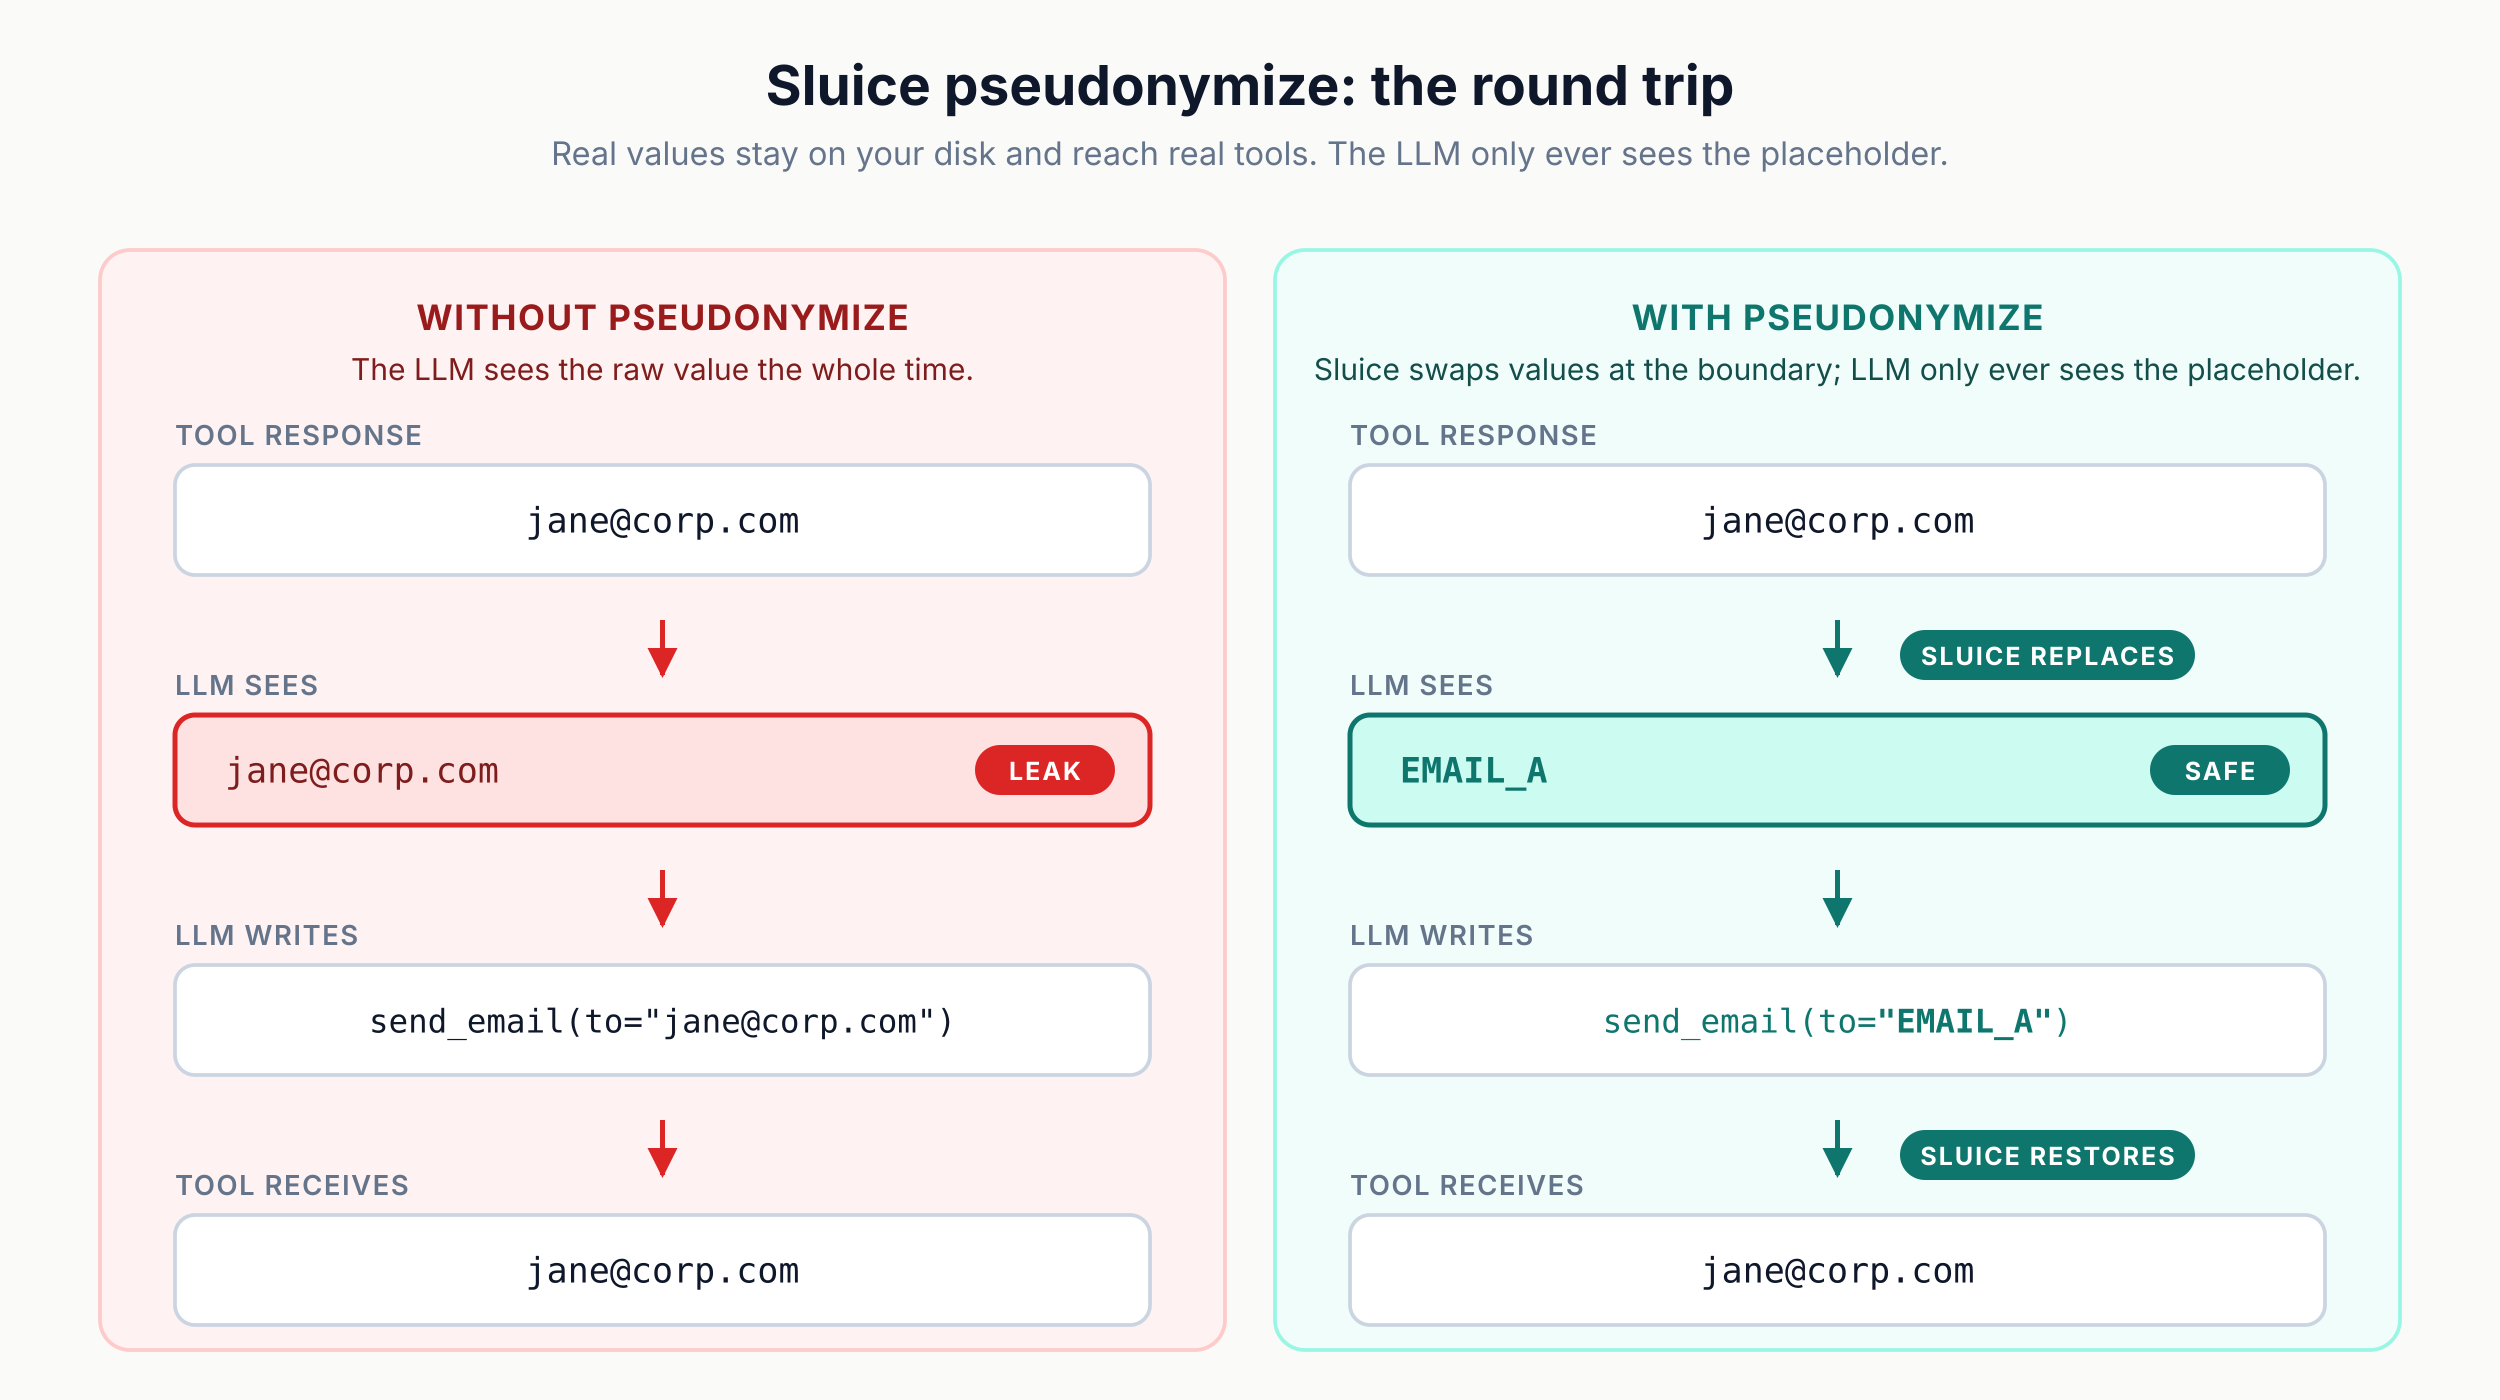
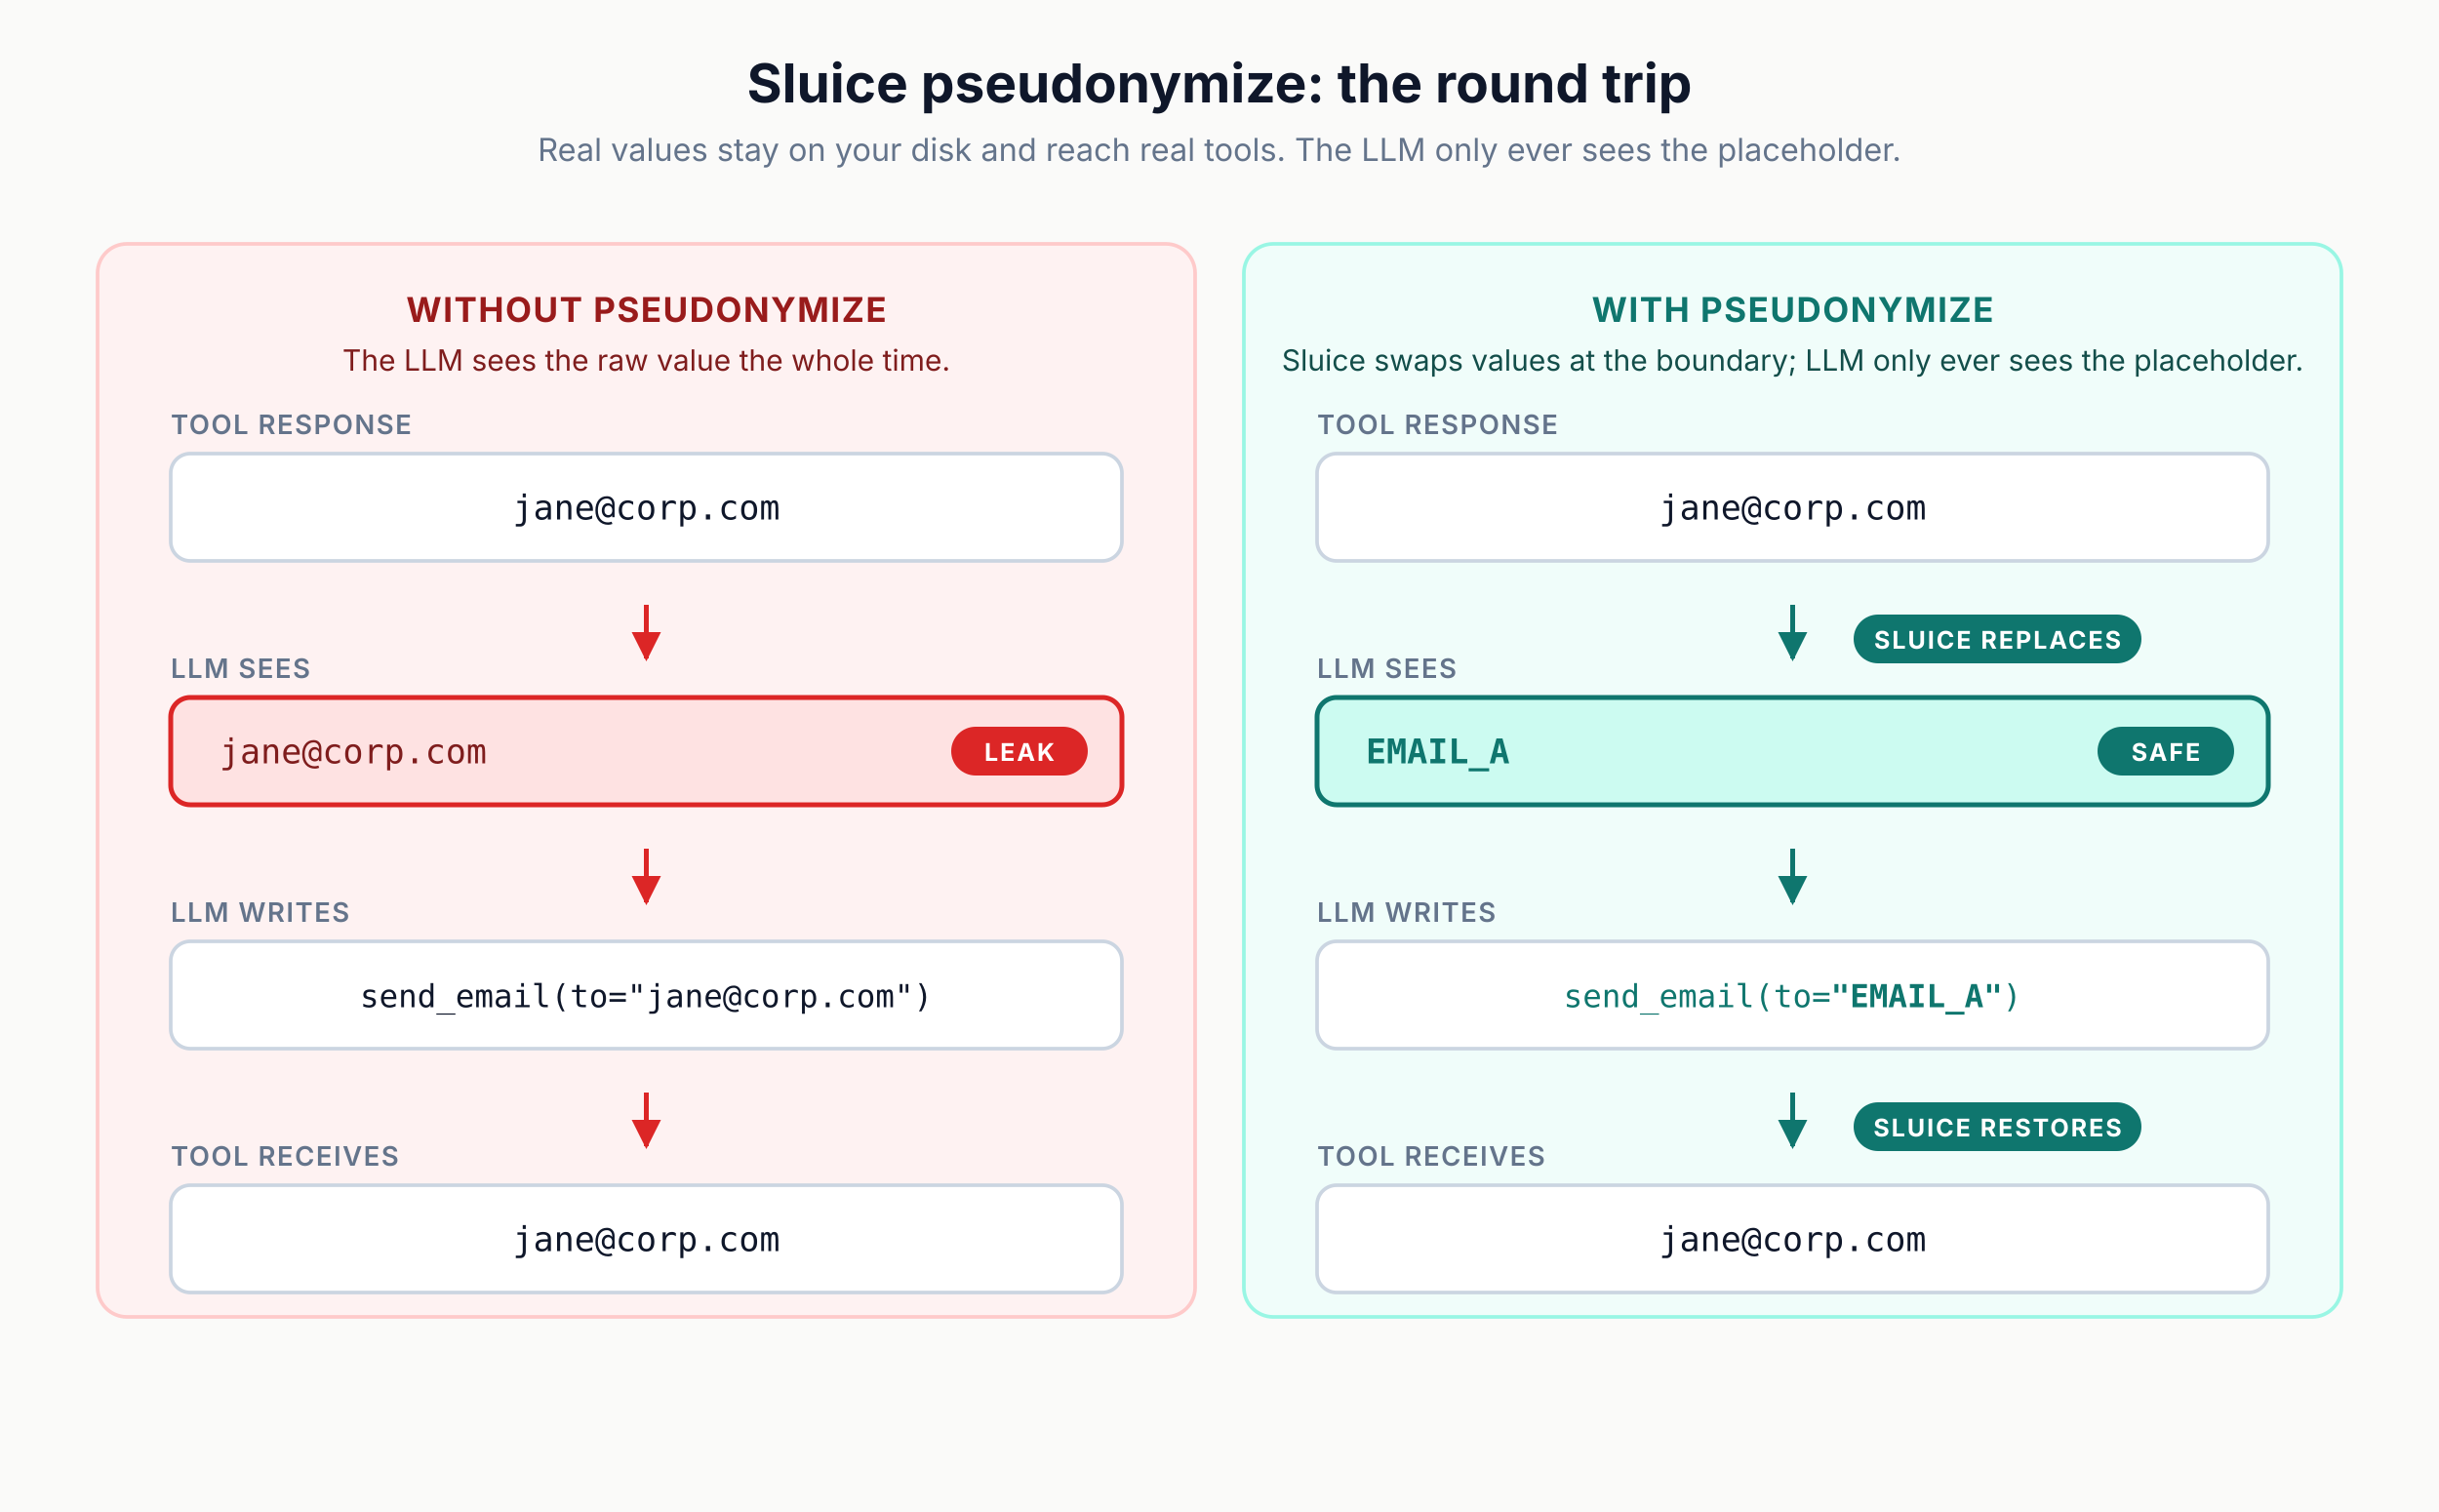
- <svg xmlns="http://www.w3.org/2000/svg" viewBox="0 0 1000 560" width="1000" height="560" font-family="Inter, -apple-system, BlinkMacSystemFont, 'Segoe UI', sans-serif">
+ <svg xmlns="http://www.w3.org/2000/svg" viewBox="0 0 1000 620" width="1000" height="620" font-family="Inter, -apple-system, BlinkMacSystemFont, 'Segoe UI', sans-serif">
  <defs>
    <marker id="arrow-red" viewBox="0 0 10 10" refX="9" refY="5" markerWidth="6" markerHeight="6" orient="auto">
      <path d="M 0 0 L 10 5 L 0 10 z" fill="#dc2626" />
    </marker>
    <marker id="arrow-teal" viewBox="0 0 10 10" refX="9" refY="5" markerWidth="6" markerHeight="6" orient="auto">
      <path d="M 0 0 L 10 5 L 0 10 z" fill="#0f766e" />
    </marker>
  </defs>
-   <rect width="1000" height="560" fill="#fafaf9" />
+   <rect width="1000" height="620" fill="#fafaf9" />
  <text x="500" y="42" text-anchor="middle" font-size="22" font-weight="700" fill="#0f172a">
    Sluice pseudonymize: the round trip
  </text>
  <text x="500" y="66" text-anchor="middle" font-size="13" fill="#64748b">
    Real values stay on your disk and reach real tools. The LLM only ever sees the placeholder.
  </text>
  <g transform="translate(40, 100)">
    <rect x="0" y="0" width="450" height="440" rx="12" fill="#fef2f2" stroke="#fecaca" stroke-width="1.5" />
    <text x="225" y="32" text-anchor="middle" font-size="14" font-weight="700" fill="#991b1b" letter-spacing="0.6">
      WITHOUT PSEUDONYMIZE
    </text>
    <text x="225" y="52" text-anchor="middle" font-size="12" fill="#7f1d1d">
      The LLM sees the raw value the whole time.
    </text>
    <g transform="translate(30, 78)">
      <text x="0" y="0" font-size="11" font-weight="600" fill="#64748b" letter-spacing="0.6">TOOL RESPONSE</text>
      <rect x="0" y="8" width="390" height="44" rx="8" fill="#ffffff" stroke="#cbd5e1" stroke-width="1.5" />
      <text x="195" y="35" text-anchor="middle" font-size="14" font-family="ui-monospace, SFMono-Regular, Menlo, Consolas, monospace" fill="#0f172a">jane@corp.com</text>
    </g>
    <line x1="225" y1="148" x2="225" y2="170" stroke="#dc2626" stroke-width="2" marker-end="url(#arrow-red)" />
    <g transform="translate(30, 178)">
      <text x="0" y="0" font-size="11" font-weight="600" fill="#64748b" letter-spacing="0.6">LLM SEES</text>
      <rect x="0" y="8" width="390" height="44" rx="8" fill="#fee2e2" stroke="#dc2626" stroke-width="2" />
      <text x="20" y="35" font-size="14" font-family="ui-monospace, SFMono-Regular, Menlo, Consolas, monospace" fill="#7f1d1d">jane@corp.com</text>
      <g transform="translate(320, 20)">
        <rect x="0" y="0" width="56" height="20" rx="10" fill="#dc2626" />
        <text x="28" y="14" text-anchor="middle" font-size="10" font-weight="700" fill="#ffffff" letter-spacing="0.8">LEAK</text>
      </g>
    </g>
    <line x1="225" y1="248" x2="225" y2="270" stroke="#dc2626" stroke-width="2" marker-end="url(#arrow-red)" />
    <g transform="translate(30, 278)">
      <text x="0" y="0" font-size="11" font-weight="600" fill="#64748b" letter-spacing="0.6">LLM WRITES</text>
      <rect x="0" y="8" width="390" height="44" rx="8" fill="#ffffff" stroke="#cbd5e1" stroke-width="1.5" />
      <text x="195" y="35" text-anchor="middle" font-size="13" font-family="ui-monospace, SFMono-Regular, Menlo, Consolas, monospace" fill="#0f172a">send_email(to="jane@corp.com")</text>
    </g>
    <line x1="225" y1="348" x2="225" y2="370" stroke="#dc2626" stroke-width="2" marker-end="url(#arrow-red)" />
    <g transform="translate(30, 378)">
      <text x="0" y="0" font-size="11" font-weight="600" fill="#64748b" letter-spacing="0.6">TOOL RECEIVES</text>
      <rect x="0" y="8" width="390" height="44" rx="8" fill="#ffffff" stroke="#cbd5e1" stroke-width="1.5" />
      <text x="195" y="35" text-anchor="middle" font-size="14" font-family="ui-monospace, SFMono-Regular, Menlo, Consolas, monospace" fill="#0f172a">jane@corp.com</text>
    </g>
  </g>
  <g transform="translate(510, 100)">
    <rect x="0" y="0" width="450" height="440" rx="12" fill="#f0fdfa" stroke="#99f6e4" stroke-width="1.5" />
    <text x="225" y="32" text-anchor="middle" font-size="14" font-weight="700" fill="#0f766e" letter-spacing="0.6">
      WITH PSEUDONYMIZE
    </text>
    <text x="225" y="52" text-anchor="middle" font-size="12" fill="#134e4a">
      Sluice swaps values at the boundary; LLM only ever sees the placeholder.
    </text>
    <g transform="translate(30, 78)">
      <text x="0" y="0" font-size="11" font-weight="600" fill="#64748b" letter-spacing="0.6">TOOL RESPONSE</text>
      <rect x="0" y="8" width="390" height="44" rx="8" fill="#ffffff" stroke="#cbd5e1" stroke-width="1.5" />
      <text x="195" y="35" text-anchor="middle" font-size="14" font-family="ui-monospace, SFMono-Regular, Menlo, Consolas, monospace" fill="#0f172a">jane@corp.com</text>
    </g>
    <line x1="225" y1="148" x2="225" y2="170" stroke="#0f766e" stroke-width="2" marker-end="url(#arrow-teal)" />
    <g transform="translate(250, 152)">
      <rect x="0" y="0" width="118" height="20" rx="10" fill="#0f766e" />
      <text x="59" y="14" text-anchor="middle" font-size="10" font-weight="700" fill="#ffffff" letter-spacing="0.8">SLUICE REPLACES</text>
    </g>
    <g transform="translate(30, 178)">
      <text x="0" y="0" font-size="11" font-weight="600" fill="#64748b" letter-spacing="0.6">LLM SEES</text>
      <rect x="0" y="8" width="390" height="44" rx="8" fill="#ccfbf1" stroke="#0f766e" stroke-width="2" />
      <text x="20" y="35" font-size="14" font-weight="700" font-family="ui-monospace, SFMono-Regular, Menlo, Consolas, monospace" fill="#0f766e">EMAIL_A</text>
      <g transform="translate(320, 20)">
        <rect x="0" y="0" width="56" height="20" rx="10" fill="#0f766e" />
        <text x="28" y="14" text-anchor="middle" font-size="10" font-weight="700" fill="#ffffff" letter-spacing="0.8">SAFE</text>
      </g>
    </g>
    <line x1="225" y1="248" x2="225" y2="270" stroke="#0f766e" stroke-width="2" marker-end="url(#arrow-teal)" />
    <g transform="translate(30, 278)">
      <text x="0" y="0" font-size="11" font-weight="600" fill="#64748b" letter-spacing="0.6">LLM WRITES</text>
      <rect x="0" y="8" width="390" height="44" rx="8" fill="#ffffff" stroke="#cbd5e1" stroke-width="1.5" />
      <text x="195" y="35" text-anchor="middle" font-size="13" font-family="ui-monospace, SFMono-Regular, Menlo, Consolas, monospace" fill="#0f766e">send_email(to=<tspan font-weight="700">"EMAIL_A"</tspan>)</text>
    </g>
    <line x1="225" y1="348" x2="225" y2="370" stroke="#0f766e" stroke-width="2" marker-end="url(#arrow-teal)" />
    <g transform="translate(250, 352)">
      <rect x="0" y="0" width="118" height="20" rx="10" fill="#0f766e" />
      <text x="59" y="14" text-anchor="middle" font-size="10" font-weight="700" fill="#ffffff" letter-spacing="0.8">SLUICE RESTORES</text>
    </g>
    <g transform="translate(30, 378)">
      <text x="0" y="0" font-size="11" font-weight="600" fill="#64748b" letter-spacing="0.6">TOOL RECEIVES</text>
      <rect x="0" y="8" width="390" height="44" rx="8" fill="#ffffff" stroke="#cbd5e1" stroke-width="1.5" />
      <text x="195" y="35" text-anchor="middle" font-size="14" font-family="ui-monospace, SFMono-Regular, Menlo, Consolas, monospace" fill="#0f172a">jane@corp.com</text>
    </g>
  </g>
</svg>
